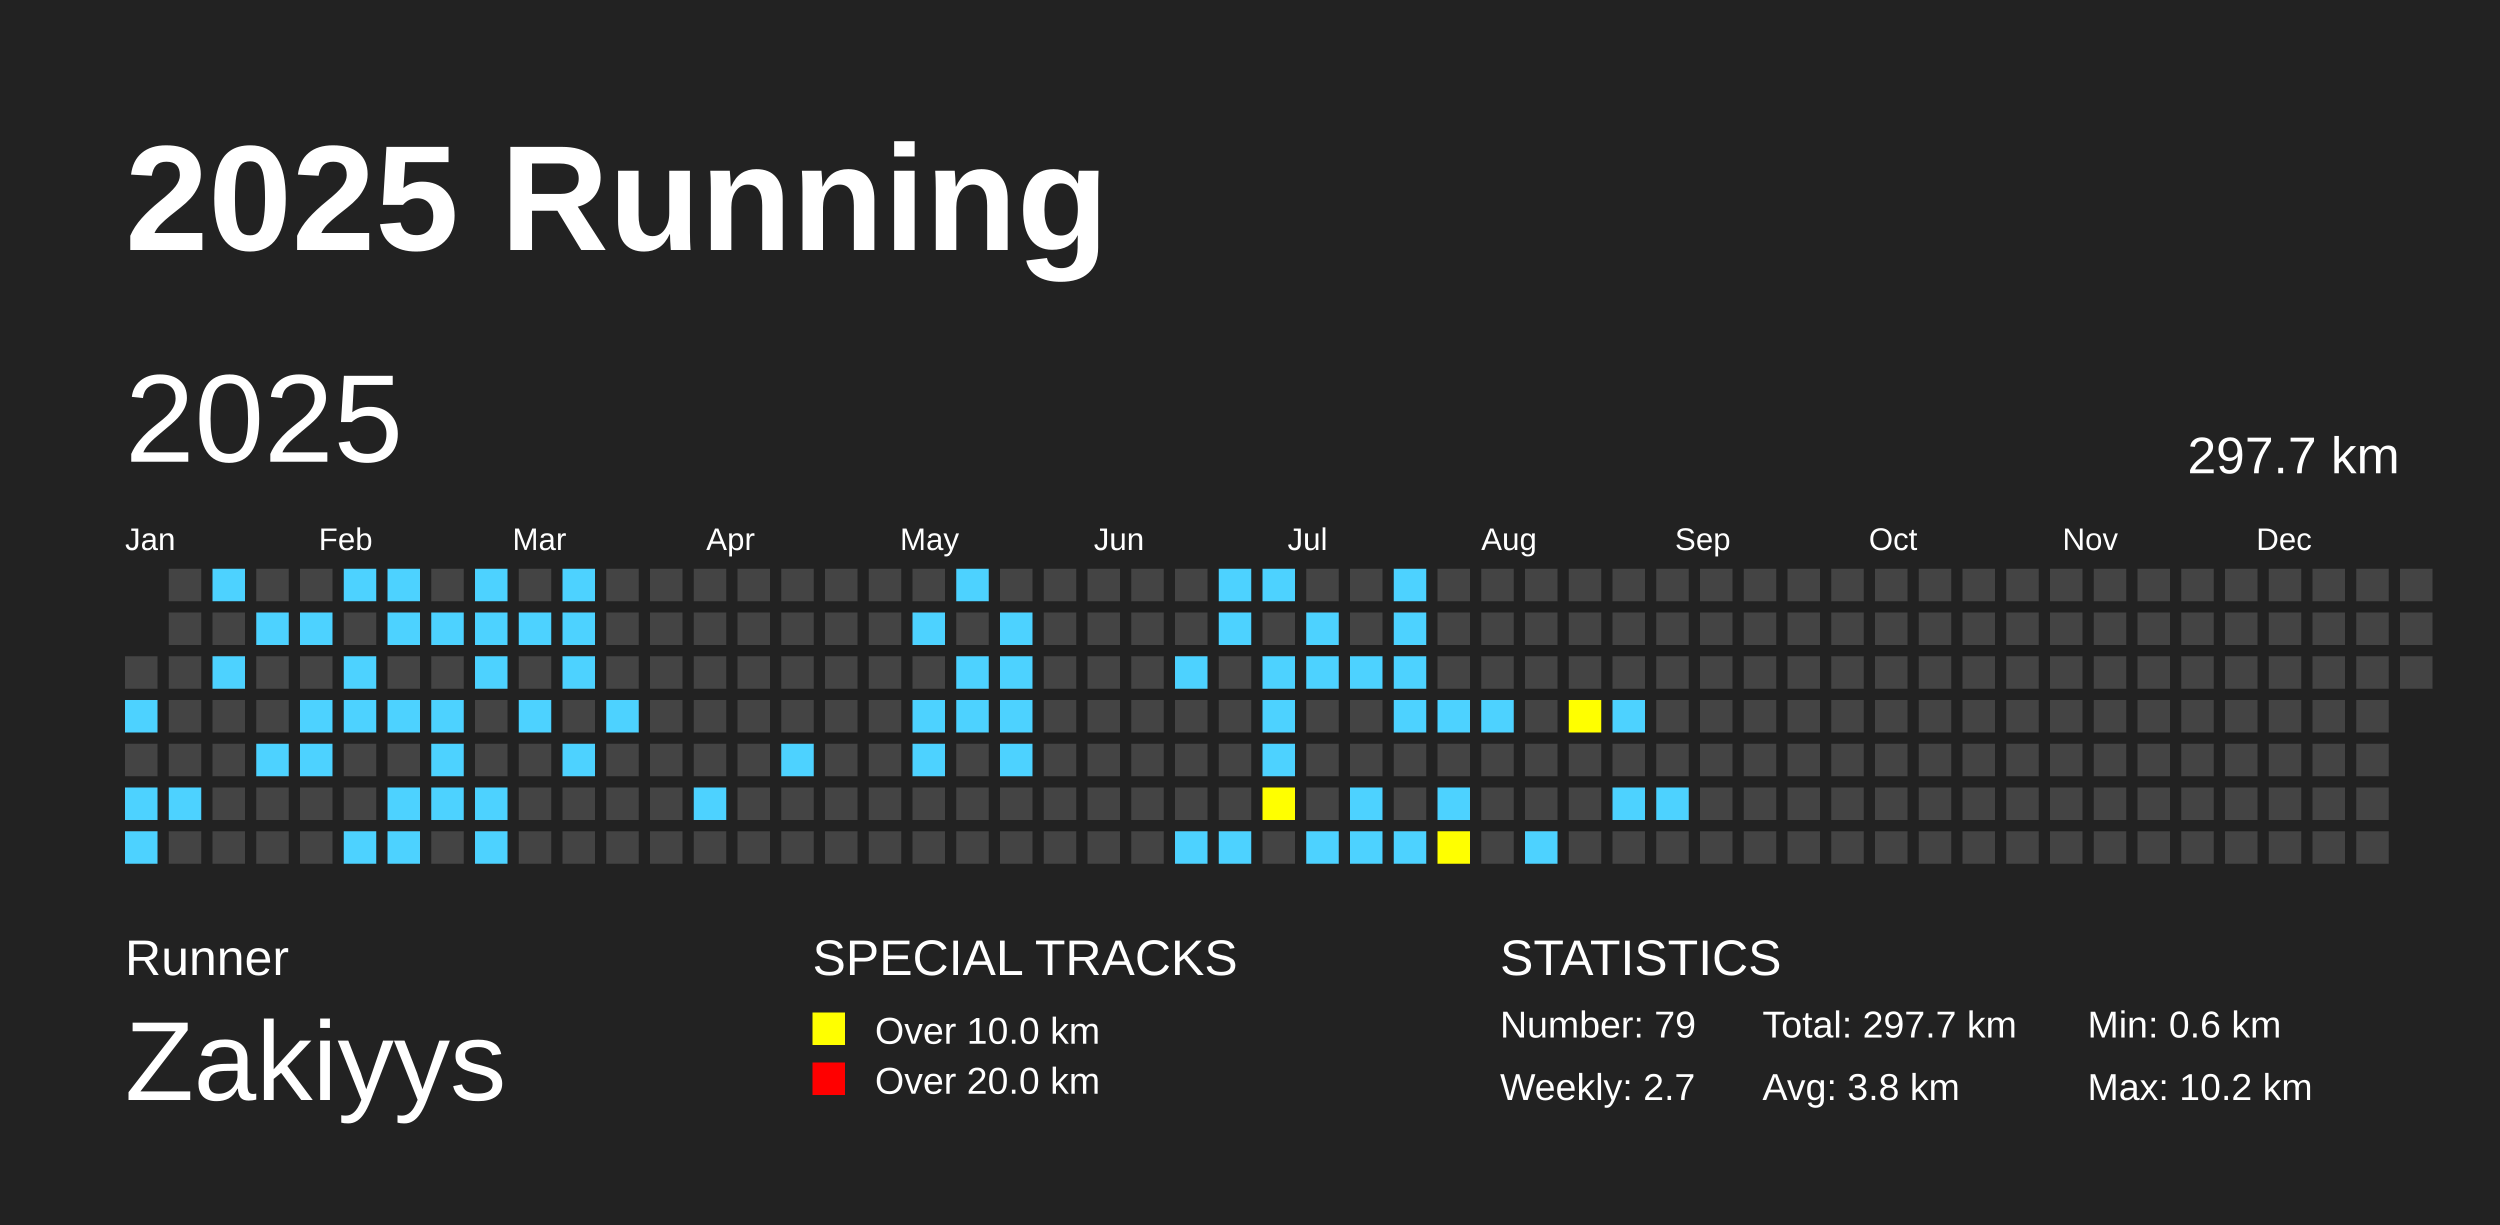
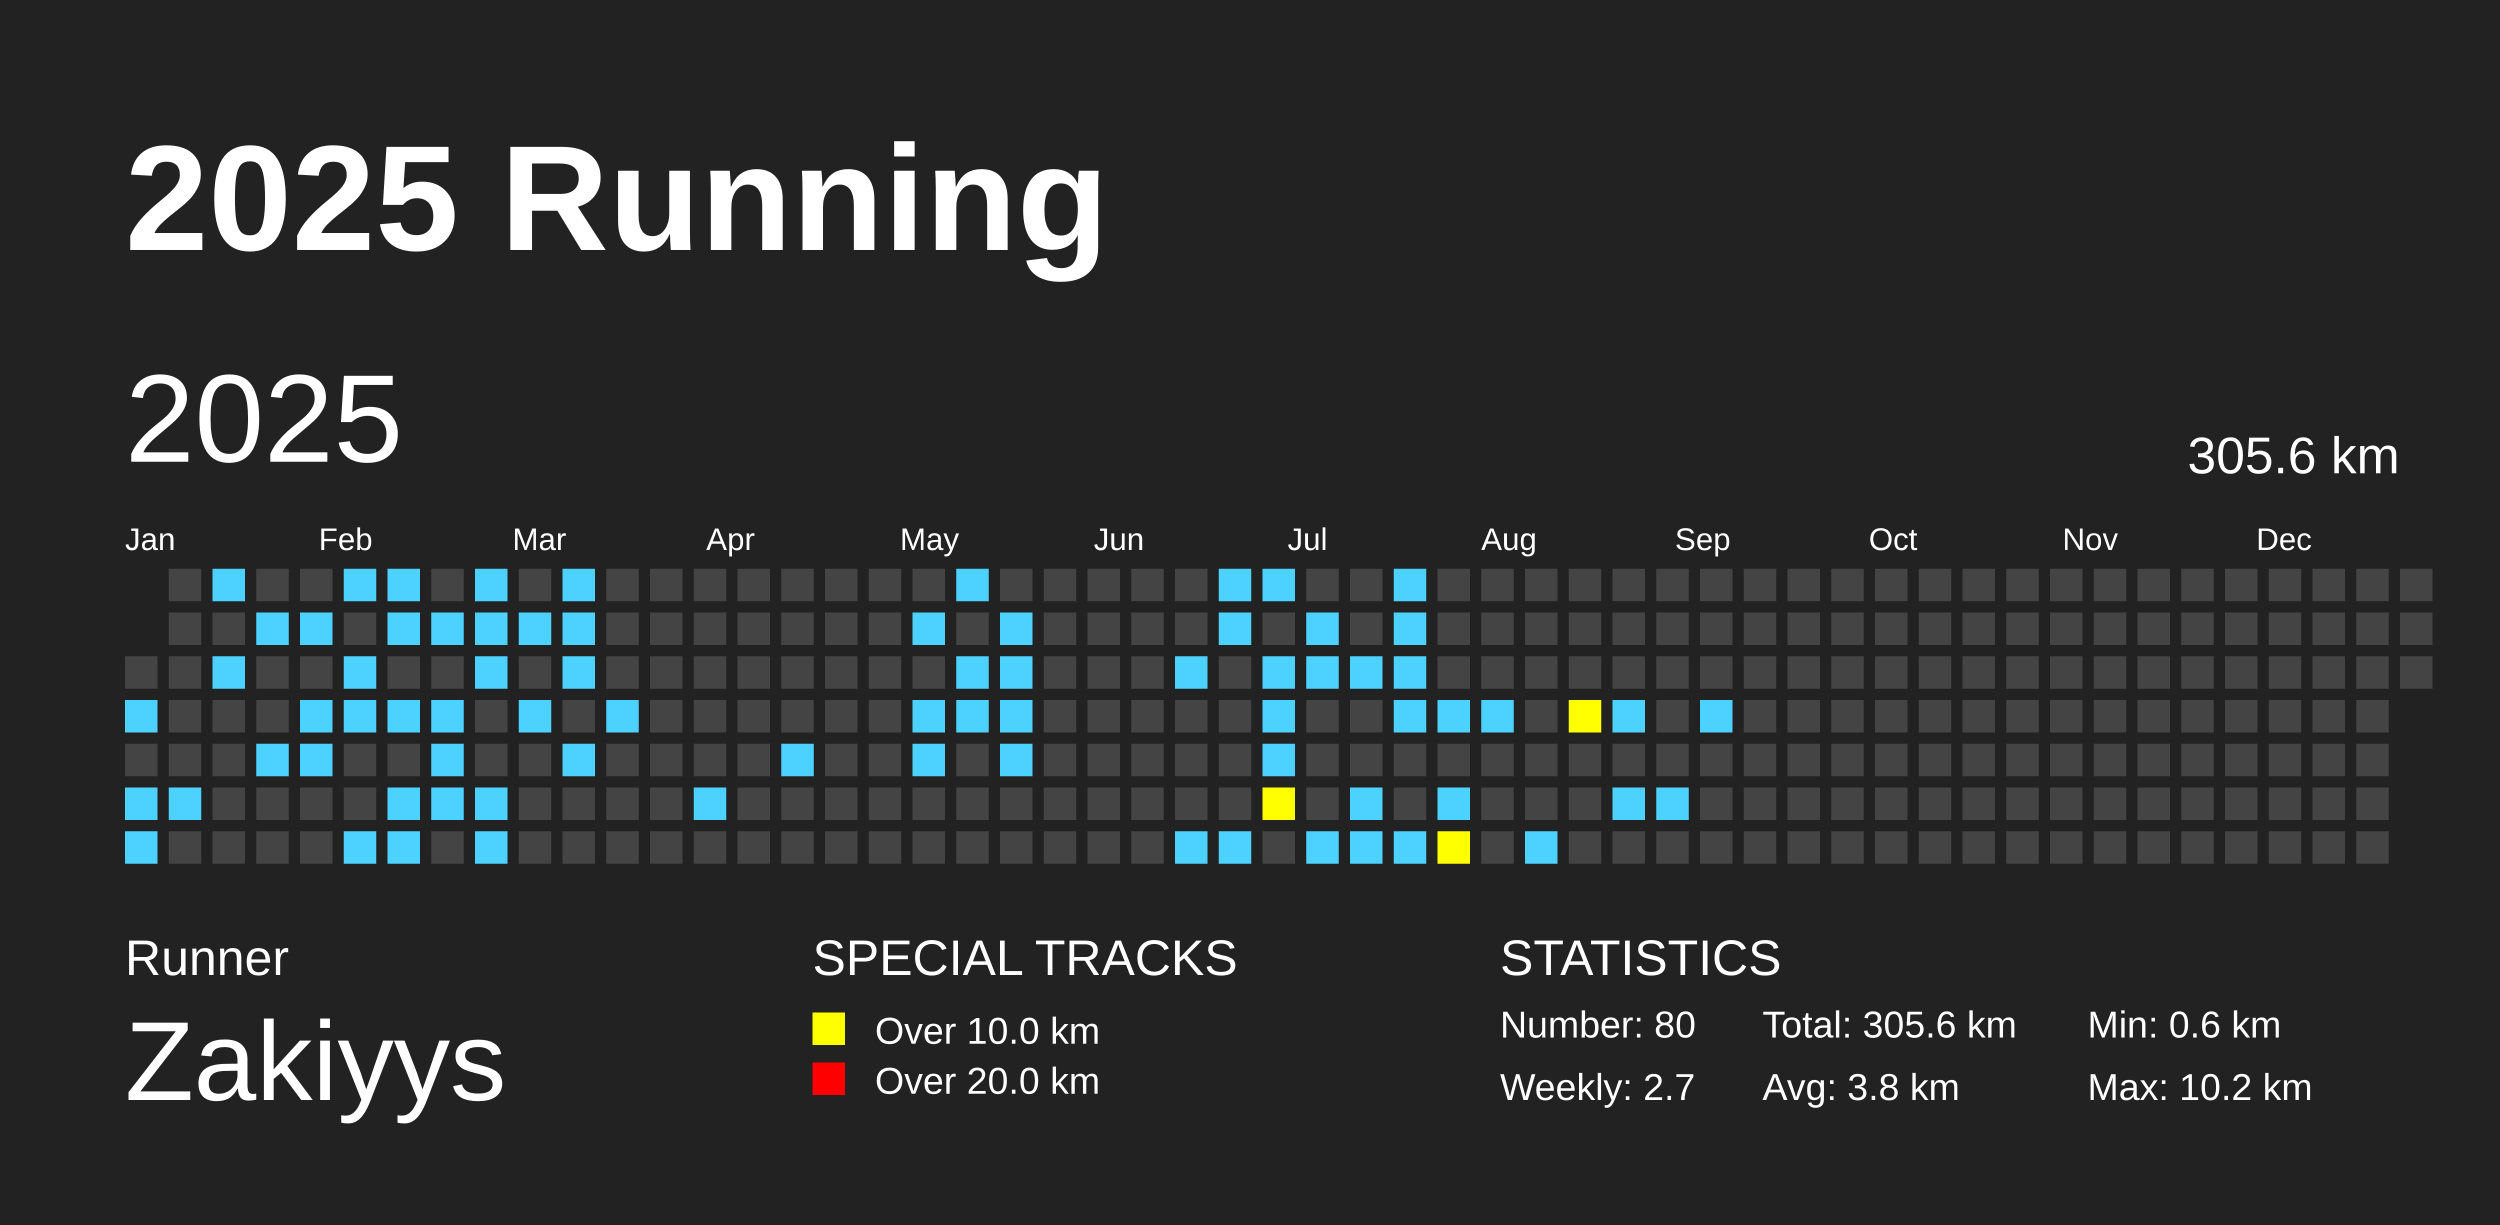
<svg xmlns="http://www.w3.org/2000/svg" baseProfile="full" height="98mm" version="1.1" viewBox="0,0,200,98" width="200mm">
  <defs />
  <rect fill="#222222" height="98" width="200" x="0" y="0" />
  <text fill="#FFFFFF" style="font-size:12px; font-family:Arial; font-weight:bold;" x="10" y="20">2025 Running</text>
  <text fill="#FFFFFF" style="font-size:4px; font-family:Arial" x="10" y="78">Runner</text>
  <text fill="#FFFFFF" style="font-size:9px; font-family:Arial" x="10" y="88">Zakiyys</text>
  <text fill="#FFFFFF" style="font-size:4px; font-family:Arial" x="65" y="78">SPECIAL TRACKS</text>
  <rect fill="yellow" height="2.6" width="2.6" x="65" y="81" />
  <text fill="#FFFFFF" style="font-size:3px; font-family:Arial" x="70" y="83.5">Over 10.0 km</text>
  <rect fill="red" height="2.6" width="2.6" x="65" y="85" />
  <text fill="#FFFFFF" style="font-size:3px; font-family:Arial" x="70" y="87.5">Over 20.0 km</text>
  <text fill="#FFFFFF" style="font-size:4px; font-family:Arial" x="120" y="78">STATISTICS</text>
-   <text fill="#FFFFFF" style="font-size:3px; font-family:Arial" x="120" y="83">Number: 79</text>
+   <text fill="#FFFFFF" style="font-size:3px; font-family:Arial" x="120" y="83">Number: 80</text>
  <text fill="#FFFFFF" style="font-size:3px; font-family:Arial" x="120" y="88">Weekly: 2.7</text>
-   <text fill="#FFFFFF" style="font-size:3px; font-family:Arial" x="141" y="83">Total: 297.7 km</text>
+   <text fill="#FFFFFF" style="font-size:3px; font-family:Arial" x="141" y="83">Total: 305.6 km</text>
  <text fill="#FFFFFF" style="font-size:3px; font-family:Arial" x="141" y="88">Avg: 3.8 km</text>
  <text fill="#FFFFFF" style="font-size:3px; font-family:Arial" x="167" y="83">Min: 0.6 km</text>
  <text fill="#FFFFFF" style="font-size:3px; font-family:Arial" x="167" y="88">Max: 10.2 km</text>
  <text dominant-baseline="hanging" fill="#FFFFFF" style="font-size:10.0px; font-family:Arial;" x="10" y="30">2025</text>
-   <text dominant-baseline="hanging" fill="#FFFFFF" style="font-size:4.125px; font-family:Arial;" x="175" y="35">297.7 km</text>
+   <text dominant-baseline="hanging" fill="#FFFFFF" style="font-size:4.125px; font-family:Arial;" x="175" y="35">305.6 km</text>
  <text fill="#FFFFFF" style="font-size:2.5px; font-family:Arial" x="10.0" y="44">Jan</text>
  <text fill="#FFFFFF" style="font-size:2.5px; font-family:Arial" x="25.5" y="44">Feb</text>
  <text fill="#FFFFFF" style="font-size:2.5px; font-family:Arial" x="41.0" y="44">Mar</text>
  <text fill="#FFFFFF" style="font-size:2.5px; font-family:Arial" x="56.5" y="44">Apr</text>
  <text fill="#FFFFFF" style="font-size:2.5px; font-family:Arial" x="72.0" y="44">May</text>
  <text fill="#FFFFFF" style="font-size:2.5px; font-family:Arial" x="87.5" y="44">Jun</text>
  <text fill="#FFFFFF" style="font-size:2.5px; font-family:Arial" x="103.0" y="44">Jul</text>
  <text fill="#FFFFFF" style="font-size:2.5px; font-family:Arial" x="118.5" y="44">Aug</text>
  <text fill="#FFFFFF" style="font-size:2.5px; font-family:Arial" x="134.0" y="44">Sep</text>
  <text fill="#FFFFFF" style="font-size:2.5px; font-family:Arial" x="149.5" y="44">Oct</text>
  <text fill="#FFFFFF" style="font-size:2.5px; font-family:Arial" x="165.0" y="44">Nov</text>
  <text fill="#FFFFFF" style="font-size:2.5px; font-family:Arial" x="180.5" y="44">Dec</text>
  <rect fill="#444444" height="2.6" width="2.6" x="10.0" y="52.5" />
  <rect fill="#4DD2FF" height="2.6" width="2.6" x="10.0" y="56.0" />
  <rect fill="#444444" height="2.6" width="2.6" x="10.0" y="59.5" />
  <rect fill="#4DD2FF" height="2.6" width="2.6" x="10.0" y="63.0" />
  <rect fill="#4DD2FF" height="2.6" width="2.6" x="10.0" y="66.5" />
  <rect fill="#444444" height="2.6" width="2.6" x="13.5" y="45.5" />
  <rect fill="#444444" height="2.6" width="2.6" x="13.5" y="49.0" />
  <rect fill="#444444" height="2.6" width="2.6" x="13.5" y="52.5" />
  <rect fill="#444444" height="2.6" width="2.6" x="13.5" y="56.0" />
  <rect fill="#444444" height="2.6" width="2.6" x="13.5" y="59.5" />
  <rect fill="#4DD2FF" height="2.6" width="2.6" x="13.5" y="63.0" />
  <rect fill="#444444" height="2.6" width="2.6" x="13.5" y="66.5" />
  <rect fill="#4DD2FF" height="2.6" width="2.6" x="17.0" y="45.5" />
  <rect fill="#444444" height="2.6" width="2.6" x="17.0" y="49.0" />
  <rect fill="#4DD2FF" height="2.6" width="2.6" x="17.0" y="52.5" />
  <rect fill="#444444" height="2.6" width="2.6" x="17.0" y="56.0" />
  <rect fill="#444444" height="2.6" width="2.6" x="17.0" y="59.5" />
  <rect fill="#444444" height="2.6" width="2.6" x="17.0" y="63.0" />
  <rect fill="#444444" height="2.6" width="2.6" x="17.0" y="66.5" />
  <rect fill="#444444" height="2.6" width="2.6" x="20.5" y="45.5" />
  <rect fill="#4DD2FF" height="2.6" width="2.6" x="20.5" y="49.0" />
  <rect fill="#444444" height="2.6" width="2.6" x="20.5" y="52.5" />
  <rect fill="#444444" height="2.6" width="2.6" x="20.5" y="56.0" />
  <rect fill="#4DD2FF" height="2.6" width="2.6" x="20.5" y="59.5" />
  <rect fill="#444444" height="2.6" width="2.6" x="20.5" y="63.0" />
  <rect fill="#444444" height="2.6" width="2.6" x="20.5" y="66.5" />
  <rect fill="#444444" height="2.6" width="2.6" x="24.0" y="45.5" />
  <rect fill="#4DD2FF" height="2.6" width="2.6" x="24.0" y="49.0" />
  <rect fill="#444444" height="2.6" width="2.6" x="24.0" y="52.5" />
  <rect fill="#4DD2FF" height="2.6" width="2.6" x="24.0" y="56.0" />
  <rect fill="#4DD2FF" height="2.6" width="2.6" x="24.0" y="59.5" />
  <rect fill="#444444" height="2.6" width="2.6" x="24.0" y="63.0" />
  <rect fill="#444444" height="2.6" width="2.6" x="24.0" y="66.5" />
  <rect fill="#4DD2FF" height="2.6" width="2.6" x="27.5" y="45.5" />
  <rect fill="#444444" height="2.6" width="2.6" x="27.5" y="49.0" />
  <rect fill="#4DD2FF" height="2.6" width="2.6" x="27.5" y="52.5" />
  <rect fill="#4DD2FF" height="2.6" width="2.6" x="27.5" y="56.0" />
  <rect fill="#444444" height="2.6" width="2.6" x="27.5" y="59.5" />
  <rect fill="#444444" height="2.6" width="2.6" x="27.5" y="63.0" />
  <rect fill="#4DD2FF" height="2.6" width="2.6" x="27.5" y="66.5" />
  <rect fill="#4DD2FF" height="2.6" width="2.6" x="31.0" y="45.5" />
  <rect fill="#4DD2FF" height="2.6" width="2.6" x="31.0" y="49.0" />
  <rect fill="#444444" height="2.6" width="2.6" x="31.0" y="52.5" />
  <rect fill="#4DD2FF" height="2.6" width="2.6" x="31.0" y="56.0" />
  <rect fill="#444444" height="2.6" width="2.6" x="31.0" y="59.5" />
  <rect fill="#4DD2FF" height="2.6" width="2.6" x="31.0" y="63.0" />
  <rect fill="#4DD2FF" height="2.6" width="2.6" x="31.0" y="66.5" />
  <rect fill="#444444" height="2.6" width="2.6" x="34.5" y="45.5" />
  <rect fill="#4DD2FF" height="2.6" width="2.6" x="34.5" y="49.0" />
  <rect fill="#444444" height="2.6" width="2.6" x="34.5" y="52.5" />
  <rect fill="#4DD2FF" height="2.6" width="2.6" x="34.5" y="56.0" />
  <rect fill="#4DD2FF" height="2.6" width="2.6" x="34.5" y="59.5" />
  <rect fill="#4DD2FF" height="2.6" width="2.6" x="34.5" y="63.0" />
  <rect fill="#444444" height="2.6" width="2.6" x="34.5" y="66.5" />
  <rect fill="#4DD2FF" height="2.6" width="2.6" x="38.0" y="45.5" />
  <rect fill="#4DD2FF" height="2.6" width="2.6" x="38.0" y="49.0" />
  <rect fill="#4DD2FF" height="2.6" width="2.6" x="38.0" y="52.5" />
  <rect fill="#444444" height="2.6" width="2.6" x="38.0" y="56.0" />
  <rect fill="#444444" height="2.6" width="2.6" x="38.0" y="59.5" />
  <rect fill="#4DD2FF" height="2.6" width="2.6" x="38.0" y="63.0" />
  <rect fill="#4DD2FF" height="2.6" width="2.6" x="38.0" y="66.5" />
  <rect fill="#444444" height="2.6" width="2.6" x="41.5" y="45.5" />
  <rect fill="#4DD2FF" height="2.6" width="2.6" x="41.5" y="49.0" />
  <rect fill="#444444" height="2.6" width="2.6" x="41.5" y="52.5" />
  <rect fill="#4DD2FF" height="2.6" width="2.6" x="41.5" y="56.0" />
  <rect fill="#444444" height="2.6" width="2.6" x="41.5" y="59.5" />
  <rect fill="#444444" height="2.6" width="2.6" x="41.5" y="63.0" />
  <rect fill="#444444" height="2.6" width="2.6" x="41.5" y="66.5" />
  <rect fill="#4DD2FF" height="2.6" width="2.6" x="45.0" y="45.5" />
  <rect fill="#4DD2FF" height="2.6" width="2.6" x="45.0" y="49.0" />
  <rect fill="#4DD2FF" height="2.6" width="2.6" x="45.0" y="52.5" />
  <rect fill="#444444" height="2.6" width="2.6" x="45.0" y="56.0" />
  <rect fill="#4DD2FF" height="2.6" width="2.6" x="45.0" y="59.5" />
  <rect fill="#444444" height="2.6" width="2.6" x="45.0" y="63.0" />
  <rect fill="#444444" height="2.6" width="2.6" x="45.0" y="66.5" />
  <rect fill="#444444" height="2.6" width="2.6" x="48.5" y="45.5" />
  <rect fill="#444444" height="2.6" width="2.6" x="48.5" y="49.0" />
  <rect fill="#444444" height="2.6" width="2.6" x="48.5" y="52.5" />
  <rect fill="#4DD2FF" height="2.6" width="2.6" x="48.5" y="56.0" />
  <rect fill="#444444" height="2.6" width="2.6" x="48.5" y="59.5" />
  <rect fill="#444444" height="2.6" width="2.6" x="48.5" y="63.0" />
  <rect fill="#444444" height="2.6" width="2.6" x="48.5" y="66.5" />
  <rect fill="#444444" height="2.6" width="2.6" x="52.0" y="45.5" />
  <rect fill="#444444" height="2.6" width="2.6" x="52.0" y="49.0" />
  <rect fill="#444444" height="2.6" width="2.6" x="52.0" y="52.5" />
  <rect fill="#444444" height="2.6" width="2.6" x="52.0" y="56.0" />
  <rect fill="#444444" height="2.6" width="2.6" x="52.0" y="59.5" />
  <rect fill="#444444" height="2.6" width="2.6" x="52.0" y="63.0" />
  <rect fill="#444444" height="2.6" width="2.6" x="52.0" y="66.5" />
  <rect fill="#444444" height="2.6" width="2.6" x="55.5" y="45.5" />
  <rect fill="#444444" height="2.6" width="2.6" x="55.5" y="49.0" />
  <rect fill="#444444" height="2.6" width="2.6" x="55.5" y="52.5" />
  <rect fill="#444444" height="2.6" width="2.6" x="55.5" y="56.0" />
  <rect fill="#444444" height="2.6" width="2.6" x="55.5" y="59.5" />
  <rect fill="#4DD2FF" height="2.6" width="2.6" x="55.5" y="63.0" />
  <rect fill="#444444" height="2.6" width="2.6" x="55.5" y="66.5" />
  <rect fill="#444444" height="2.6" width="2.6" x="59.0" y="45.5" />
  <rect fill="#444444" height="2.6" width="2.6" x="59.0" y="49.0" />
  <rect fill="#444444" height="2.6" width="2.6" x="59.0" y="52.5" />
  <rect fill="#444444" height="2.6" width="2.6" x="59.0" y="56.0" />
  <rect fill="#444444" height="2.6" width="2.6" x="59.0" y="59.5" />
  <rect fill="#444444" height="2.6" width="2.6" x="59.0" y="63.0" />
  <rect fill="#444444" height="2.6" width="2.6" x="59.0" y="66.5" />
  <rect fill="#444444" height="2.6" width="2.6" x="62.5" y="45.5" />
  <rect fill="#444444" height="2.6" width="2.6" x="62.5" y="49.0" />
  <rect fill="#444444" height="2.6" width="2.6" x="62.5" y="52.5" />
  <rect fill="#444444" height="2.6" width="2.6" x="62.5" y="56.0" />
  <rect fill="#4DD2FF" height="2.6" width="2.6" x="62.5" y="59.5" />
  <rect fill="#444444" height="2.6" width="2.6" x="62.5" y="63.0" />
  <rect fill="#444444" height="2.6" width="2.6" x="62.5" y="66.5" />
  <rect fill="#444444" height="2.6" width="2.6" x="66.0" y="45.5" />
  <rect fill="#444444" height="2.6" width="2.6" x="66.0" y="49.0" />
  <rect fill="#444444" height="2.6" width="2.6" x="66.0" y="52.5" />
  <rect fill="#444444" height="2.6" width="2.6" x="66.0" y="56.0" />
  <rect fill="#444444" height="2.6" width="2.6" x="66.0" y="59.5" />
  <rect fill="#444444" height="2.6" width="2.6" x="66.0" y="63.0" />
  <rect fill="#444444" height="2.6" width="2.6" x="66.0" y="66.5" />
  <rect fill="#444444" height="2.6" width="2.6" x="69.5" y="45.5" />
  <rect fill="#444444" height="2.6" width="2.6" x="69.5" y="49.0" />
  <rect fill="#444444" height="2.6" width="2.6" x="69.5" y="52.5" />
  <rect fill="#444444" height="2.6" width="2.6" x="69.5" y="56.0" />
  <rect fill="#444444" height="2.6" width="2.6" x="69.5" y="59.5" />
  <rect fill="#444444" height="2.6" width="2.6" x="69.5" y="63.0" />
  <rect fill="#444444" height="2.6" width="2.6" x="69.5" y="66.5" />
  <rect fill="#444444" height="2.6" width="2.6" x="73.0" y="45.5" />
  <rect fill="#4DD2FF" height="2.6" width="2.6" x="73.0" y="49.0" />
  <rect fill="#444444" height="2.6" width="2.6" x="73.0" y="52.5" />
  <rect fill="#4DD2FF" height="2.6" width="2.6" x="73.0" y="56.0" />
  <rect fill="#4DD2FF" height="2.6" width="2.6" x="73.0" y="59.5" />
  <rect fill="#444444" height="2.6" width="2.6" x="73.0" y="63.0" />
  <rect fill="#444444" height="2.6" width="2.6" x="73.0" y="66.5" />
  <rect fill="#4DD2FF" height="2.6" width="2.6" x="76.5" y="45.5" />
  <rect fill="#444444" height="2.6" width="2.6" x="76.5" y="49.0" />
  <rect fill="#4DD2FF" height="2.6" width="2.6" x="76.5" y="52.5" />
  <rect fill="#4DD2FF" height="2.6" width="2.6" x="76.5" y="56.0" />
  <rect fill="#444444" height="2.6" width="2.6" x="76.5" y="59.5" />
  <rect fill="#444444" height="2.6" width="2.6" x="76.5" y="63.0" />
  <rect fill="#444444" height="2.6" width="2.6" x="76.5" y="66.5" />
  <rect fill="#444444" height="2.6" width="2.6" x="80.0" y="45.5" />
  <rect fill="#4DD2FF" height="2.6" width="2.6" x="80.0" y="49.0" />
  <rect fill="#4DD2FF" height="2.6" width="2.6" x="80.0" y="52.5" />
  <rect fill="#4DD2FF" height="2.6" width="2.6" x="80.0" y="56.0" />
  <rect fill="#4DD2FF" height="2.6" width="2.6" x="80.0" y="59.5" />
  <rect fill="#444444" height="2.6" width="2.6" x="80.0" y="63.0" />
  <rect fill="#444444" height="2.6" width="2.6" x="80.0" y="66.5" />
  <rect fill="#444444" height="2.6" width="2.6" x="83.5" y="45.5" />
  <rect fill="#444444" height="2.6" width="2.6" x="83.5" y="49.0" />
  <rect fill="#444444" height="2.6" width="2.6" x="83.5" y="52.5" />
  <rect fill="#444444" height="2.6" width="2.6" x="83.5" y="56.0" />
  <rect fill="#444444" height="2.6" width="2.6" x="83.5" y="59.5" />
  <rect fill="#444444" height="2.6" width="2.6" x="83.5" y="63.0" />
  <rect fill="#444444" height="2.6" width="2.6" x="83.5" y="66.5" />
  <rect fill="#444444" height="2.6" width="2.6" x="87.0" y="45.5" />
  <rect fill="#444444" height="2.6" width="2.6" x="87.0" y="49.0" />
  <rect fill="#444444" height="2.6" width="2.6" x="87.0" y="52.5" />
  <rect fill="#444444" height="2.6" width="2.6" x="87.0" y="56.0" />
  <rect fill="#444444" height="2.6" width="2.6" x="87.0" y="59.5" />
  <rect fill="#444444" height="2.6" width="2.6" x="87.0" y="63.0" />
  <rect fill="#444444" height="2.6" width="2.6" x="87.0" y="66.5" />
  <rect fill="#444444" height="2.6" width="2.6" x="90.5" y="45.5" />
  <rect fill="#444444" height="2.6" width="2.6" x="90.5" y="49.0" />
  <rect fill="#444444" height="2.6" width="2.6" x="90.5" y="52.5" />
  <rect fill="#444444" height="2.6" width="2.6" x="90.5" y="56.0" />
  <rect fill="#444444" height="2.6" width="2.6" x="90.5" y="59.5" />
  <rect fill="#444444" height="2.6" width="2.6" x="90.5" y="63.0" />
  <rect fill="#444444" height="2.6" width="2.6" x="90.5" y="66.5" />
  <rect fill="#444444" height="2.6" width="2.6" x="94.0" y="45.5" />
  <rect fill="#444444" height="2.6" width="2.6" x="94.0" y="49.0" />
  <rect fill="#4DD2FF" height="2.6" width="2.6" x="94.0" y="52.5" />
  <rect fill="#444444" height="2.6" width="2.6" x="94.0" y="56.0" />
  <rect fill="#444444" height="2.6" width="2.6" x="94.0" y="59.5" />
  <rect fill="#444444" height="2.6" width="2.6" x="94.0" y="63.0" />
  <rect fill="#4DD2FF" height="2.6" width="2.6" x="94.0" y="66.5" />
  <rect fill="#4DD2FF" height="2.6" width="2.6" x="97.5" y="45.5" />
  <rect fill="#4DD2FF" height="2.6" width="2.6" x="97.5" y="49.0" />
  <rect fill="#444444" height="2.6" width="2.6" x="97.5" y="52.5" />
  <rect fill="#444444" height="2.6" width="2.6" x="97.5" y="56.0" />
  <rect fill="#444444" height="2.6" width="2.6" x="97.5" y="59.5" />
  <rect fill="#444444" height="2.6" width="2.6" x="97.5" y="63.0" />
  <rect fill="#4DD2FF" height="2.6" width="2.6" x="97.5" y="66.5" />
  <rect fill="#4DD2FF" height="2.6" width="2.6" x="101.0" y="45.5" />
  <rect fill="#444444" height="2.6" width="2.6" x="101.0" y="49.0" />
  <rect fill="#4DD2FF" height="2.6" width="2.6" x="101.0" y="52.5" />
  <rect fill="#4DD2FF" height="2.6" width="2.6" x="101.0" y="56.0" />
  <rect fill="#4DD2FF" height="2.6" width="2.6" x="101.0" y="59.5" />
  <rect fill="yellow" height="2.6" width="2.6" x="101.0" y="63.0" />
  <rect fill="#444444" height="2.6" width="2.6" x="101.0" y="66.5" />
  <rect fill="#444444" height="2.6" width="2.6" x="104.5" y="45.5" />
  <rect fill="#4DD2FF" height="2.6" width="2.6" x="104.5" y="49.0" />
  <rect fill="#4DD2FF" height="2.6" width="2.6" x="104.5" y="52.5" />
  <rect fill="#444444" height="2.6" width="2.6" x="104.5" y="56.0" />
  <rect fill="#444444" height="2.6" width="2.6" x="104.5" y="59.5" />
  <rect fill="#444444" height="2.6" width="2.6" x="104.5" y="63.0" />
  <rect fill="#4DD2FF" height="2.6" width="2.6" x="104.5" y="66.5" />
  <rect fill="#444444" height="2.6" width="2.6" x="108.0" y="45.5" />
  <rect fill="#444444" height="2.6" width="2.6" x="108.0" y="49.0" />
  <rect fill="#4DD2FF" height="2.6" width="2.6" x="108.0" y="52.5" />
  <rect fill="#444444" height="2.6" width="2.6" x="108.0" y="56.0" />
  <rect fill="#444444" height="2.6" width="2.6" x="108.0" y="59.5" />
  <rect fill="#4DD2FF" height="2.6" width="2.6" x="108.0" y="63.0" />
  <rect fill="#4DD2FF" height="2.6" width="2.6" x="108.0" y="66.5" />
  <rect fill="#4DD2FF" height="2.6" width="2.6" x="111.5" y="45.5" />
  <rect fill="#4DD2FF" height="2.6" width="2.6" x="111.5" y="49.0" />
  <rect fill="#4DD2FF" height="2.6" width="2.6" x="111.5" y="52.5" />
  <rect fill="#4DD2FF" height="2.6" width="2.6" x="111.5" y="56.0" />
  <rect fill="#444444" height="2.6" width="2.6" x="111.5" y="59.5" />
  <rect fill="#444444" height="2.6" width="2.6" x="111.5" y="63.0" />
  <rect fill="#4DD2FF" height="2.6" width="2.6" x="111.5" y="66.5" />
  <rect fill="#444444" height="2.6" width="2.6" x="115.0" y="45.5" />
  <rect fill="#444444" height="2.6" width="2.6" x="115.0" y="49.0" />
  <rect fill="#444444" height="2.6" width="2.6" x="115.0" y="52.5" />
  <rect fill="#4DD2FF" height="2.6" width="2.6" x="115.0" y="56.0" />
  <rect fill="#444444" height="2.6" width="2.6" x="115.0" y="59.5" />
  <rect fill="#4DD2FF" height="2.6" width="2.6" x="115.0" y="63.0" />
  <rect fill="yellow" height="2.6" width="2.6" x="115.0" y="66.5" />
  <rect fill="#444444" height="2.6" width="2.6" x="118.5" y="45.5" />
  <rect fill="#444444" height="2.6" width="2.6" x="118.5" y="49.0" />
  <rect fill="#444444" height="2.6" width="2.6" x="118.5" y="52.5" />
  <rect fill="#4DD2FF" height="2.6" width="2.6" x="118.5" y="56.0" />
  <rect fill="#444444" height="2.6" width="2.6" x="118.5" y="59.5" />
  <rect fill="#444444" height="2.6" width="2.6" x="118.5" y="63.0" />
  <rect fill="#444444" height="2.6" width="2.6" x="118.5" y="66.5" />
  <rect fill="#444444" height="2.6" width="2.6" x="122.0" y="45.5" />
  <rect fill="#444444" height="2.6" width="2.6" x="122.0" y="49.0" />
  <rect fill="#444444" height="2.6" width="2.6" x="122.0" y="52.5" />
  <rect fill="#444444" height="2.6" width="2.6" x="122.0" y="56.0" />
  <rect fill="#444444" height="2.6" width="2.6" x="122.0" y="59.5" />
  <rect fill="#444444" height="2.6" width="2.6" x="122.0" y="63.0" />
  <rect fill="#4DD2FF" height="2.6" width="2.6" x="122.0" y="66.5" />
  <rect fill="#444444" height="2.6" width="2.6" x="125.5" y="45.5" />
  <rect fill="#444444" height="2.6" width="2.6" x="125.5" y="49.0" />
  <rect fill="#444444" height="2.6" width="2.6" x="125.5" y="52.5" />
  <rect fill="yellow" height="2.6" width="2.6" x="125.5" y="56.0" />
  <rect fill="#444444" height="2.6" width="2.6" x="125.5" y="59.5" />
  <rect fill="#444444" height="2.6" width="2.6" x="125.5" y="63.0" />
  <rect fill="#444444" height="2.6" width="2.6" x="125.5" y="66.5" />
  <rect fill="#444444" height="2.6" width="2.6" x="129.0" y="45.5" />
  <rect fill="#444444" height="2.6" width="2.6" x="129.0" y="49.0" />
  <rect fill="#444444" height="2.6" width="2.6" x="129.0" y="52.5" />
  <rect fill="#4DD2FF" height="2.6" width="2.6" x="129.0" y="56.0" />
  <rect fill="#444444" height="2.6" width="2.6" x="129.0" y="59.5" />
  <rect fill="#4DD2FF" height="2.6" width="2.6" x="129.0" y="63.0" />
  <rect fill="#444444" height="2.6" width="2.6" x="129.0" y="66.5" />
  <rect fill="#444444" height="2.6" width="2.6" x="132.5" y="45.5" />
  <rect fill="#444444" height="2.6" width="2.6" x="132.5" y="49.0" />
  <rect fill="#444444" height="2.6" width="2.6" x="132.5" y="52.5" />
  <rect fill="#444444" height="2.6" width="2.6" x="132.5" y="56.0" />
  <rect fill="#444444" height="2.6" width="2.6" x="132.5" y="59.5" />
  <rect fill="#4DD2FF" height="2.6" width="2.6" x="132.5" y="63.0" />
  <rect fill="#444444" height="2.6" width="2.6" x="132.5" y="66.5" />
  <rect fill="#444444" height="2.6" width="2.6" x="136.0" y="45.5" />
  <rect fill="#444444" height="2.6" width="2.6" x="136.0" y="49.0" />
  <rect fill="#444444" height="2.6" width="2.6" x="136.0" y="52.5" />
-   <rect fill="#444444" height="2.6" width="2.6" x="136.0" y="56.0" />
+   <rect fill="#4DD2FF" height="2.6" width="2.6" x="136.0" y="56.0" />
  <rect fill="#444444" height="2.6" width="2.6" x="136.0" y="59.5" />
  <rect fill="#444444" height="2.6" width="2.6" x="136.0" y="63.0" />
  <rect fill="#444444" height="2.6" width="2.6" x="136.0" y="66.5" />
  <rect fill="#444444" height="2.6" width="2.6" x="139.5" y="45.5" />
  <rect fill="#444444" height="2.6" width="2.6" x="139.5" y="49.0" />
  <rect fill="#444444" height="2.6" width="2.6" x="139.5" y="52.5" />
  <rect fill="#444444" height="2.6" width="2.6" x="139.5" y="56.0" />
  <rect fill="#444444" height="2.6" width="2.6" x="139.5" y="59.5" />
  <rect fill="#444444" height="2.6" width="2.6" x="139.5" y="63.0" />
  <rect fill="#444444" height="2.6" width="2.6" x="139.5" y="66.5" />
  <rect fill="#444444" height="2.6" width="2.6" x="143.0" y="45.5" />
  <rect fill="#444444" height="2.6" width="2.6" x="143.0" y="49.0" />
  <rect fill="#444444" height="2.6" width="2.6" x="143.0" y="52.5" />
  <rect fill="#444444" height="2.6" width="2.6" x="143.0" y="56.0" />
  <rect fill="#444444" height="2.6" width="2.6" x="143.0" y="59.5" />
  <rect fill="#444444" height="2.6" width="2.6" x="143.0" y="63.0" />
  <rect fill="#444444" height="2.6" width="2.6" x="143.0" y="66.5" />
  <rect fill="#444444" height="2.6" width="2.6" x="146.5" y="45.5" />
  <rect fill="#444444" height="2.6" width="2.6" x="146.5" y="49.0" />
  <rect fill="#444444" height="2.6" width="2.6" x="146.5" y="52.5" />
  <rect fill="#444444" height="2.6" width="2.6" x="146.5" y="56.0" />
  <rect fill="#444444" height="2.6" width="2.6" x="146.5" y="59.5" />
  <rect fill="#444444" height="2.6" width="2.6" x="146.5" y="63.0" />
  <rect fill="#444444" height="2.6" width="2.6" x="146.5" y="66.5" />
  <rect fill="#444444" height="2.6" width="2.6" x="150.0" y="45.5" />
  <rect fill="#444444" height="2.6" width="2.6" x="150.0" y="49.0" />
  <rect fill="#444444" height="2.6" width="2.6" x="150.0" y="52.5" />
  <rect fill="#444444" height="2.6" width="2.6" x="150.0" y="56.0" />
  <rect fill="#444444" height="2.6" width="2.6" x="150.0" y="59.5" />
  <rect fill="#444444" height="2.6" width="2.6" x="150.0" y="63.0" />
  <rect fill="#444444" height="2.6" width="2.6" x="150.0" y="66.5" />
  <rect fill="#444444" height="2.6" width="2.6" x="153.5" y="45.5" />
  <rect fill="#444444" height="2.6" width="2.6" x="153.5" y="49.0" />
  <rect fill="#444444" height="2.6" width="2.6" x="153.5" y="52.5" />
  <rect fill="#444444" height="2.6" width="2.6" x="153.5" y="56.0" />
  <rect fill="#444444" height="2.6" width="2.6" x="153.5" y="59.5" />
  <rect fill="#444444" height="2.6" width="2.6" x="153.5" y="63.0" />
  <rect fill="#444444" height="2.6" width="2.6" x="153.5" y="66.5" />
  <rect fill="#444444" height="2.6" width="2.6" x="157.0" y="45.5" />
  <rect fill="#444444" height="2.6" width="2.6" x="157.0" y="49.0" />
  <rect fill="#444444" height="2.6" width="2.6" x="157.0" y="52.5" />
  <rect fill="#444444" height="2.6" width="2.6" x="157.0" y="56.0" />
  <rect fill="#444444" height="2.6" width="2.6" x="157.0" y="59.5" />
  <rect fill="#444444" height="2.6" width="2.6" x="157.0" y="63.0" />
  <rect fill="#444444" height="2.6" width="2.6" x="157.0" y="66.5" />
  <rect fill="#444444" height="2.6" width="2.6" x="160.5" y="45.5" />
  <rect fill="#444444" height="2.6" width="2.6" x="160.5" y="49.0" />
  <rect fill="#444444" height="2.6" width="2.6" x="160.5" y="52.5" />
  <rect fill="#444444" height="2.6" width="2.6" x="160.5" y="56.0" />
  <rect fill="#444444" height="2.6" width="2.6" x="160.5" y="59.5" />
  <rect fill="#444444" height="2.6" width="2.6" x="160.5" y="63.0" />
  <rect fill="#444444" height="2.6" width="2.6" x="160.5" y="66.5" />
  <rect fill="#444444" height="2.6" width="2.6" x="164.0" y="45.5" />
  <rect fill="#444444" height="2.6" width="2.6" x="164.0" y="49.0" />
  <rect fill="#444444" height="2.6" width="2.6" x="164.0" y="52.5" />
  <rect fill="#444444" height="2.6" width="2.6" x="164.0" y="56.0" />
  <rect fill="#444444" height="2.6" width="2.6" x="164.0" y="59.5" />
  <rect fill="#444444" height="2.6" width="2.6" x="164.0" y="63.0" />
  <rect fill="#444444" height="2.6" width="2.6" x="164.0" y="66.5" />
  <rect fill="#444444" height="2.6" width="2.6" x="167.5" y="45.5" />
  <rect fill="#444444" height="2.6" width="2.6" x="167.5" y="49.0" />
  <rect fill="#444444" height="2.6" width="2.6" x="167.5" y="52.5" />
  <rect fill="#444444" height="2.6" width="2.6" x="167.5" y="56.0" />
  <rect fill="#444444" height="2.6" width="2.6" x="167.5" y="59.5" />
  <rect fill="#444444" height="2.6" width="2.6" x="167.5" y="63.0" />
  <rect fill="#444444" height="2.6" width="2.6" x="167.5" y="66.5" />
  <rect fill="#444444" height="2.6" width="2.6" x="171.0" y="45.5" />
  <rect fill="#444444" height="2.6" width="2.6" x="171.0" y="49.0" />
  <rect fill="#444444" height="2.6" width="2.6" x="171.0" y="52.5" />
  <rect fill="#444444" height="2.6" width="2.6" x="171.0" y="56.0" />
  <rect fill="#444444" height="2.6" width="2.6" x="171.0" y="59.5" />
  <rect fill="#444444" height="2.6" width="2.6" x="171.0" y="63.0" />
  <rect fill="#444444" height="2.6" width="2.6" x="171.0" y="66.5" />
  <rect fill="#444444" height="2.6" width="2.6" x="174.5" y="45.5" />
  <rect fill="#444444" height="2.6" width="2.6" x="174.5" y="49.0" />
  <rect fill="#444444" height="2.6" width="2.6" x="174.5" y="52.5" />
  <rect fill="#444444" height="2.6" width="2.6" x="174.5" y="56.0" />
  <rect fill="#444444" height="2.6" width="2.6" x="174.5" y="59.5" />
  <rect fill="#444444" height="2.6" width="2.6" x="174.5" y="63.0" />
  <rect fill="#444444" height="2.6" width="2.6" x="174.5" y="66.5" />
  <rect fill="#444444" height="2.6" width="2.6" x="178.0" y="45.5" />
  <rect fill="#444444" height="2.6" width="2.6" x="178.0" y="49.0" />
  <rect fill="#444444" height="2.6" width="2.6" x="178.0" y="52.5" />
  <rect fill="#444444" height="2.6" width="2.6" x="178.0" y="56.0" />
  <rect fill="#444444" height="2.6" width="2.6" x="178.0" y="59.5" />
  <rect fill="#444444" height="2.6" width="2.6" x="178.0" y="63.0" />
  <rect fill="#444444" height="2.6" width="2.6" x="178.0" y="66.5" />
  <rect fill="#444444" height="2.6" width="2.6" x="181.5" y="45.5" />
  <rect fill="#444444" height="2.6" width="2.6" x="181.5" y="49.0" />
  <rect fill="#444444" height="2.6" width="2.6" x="181.5" y="52.5" />
  <rect fill="#444444" height="2.6" width="2.6" x="181.5" y="56.0" />
  <rect fill="#444444" height="2.6" width="2.6" x="181.5" y="59.5" />
  <rect fill="#444444" height="2.6" width="2.6" x="181.5" y="63.0" />
  <rect fill="#444444" height="2.6" width="2.6" x="181.5" y="66.5" />
  <rect fill="#444444" height="2.6" width="2.6" x="185.0" y="45.5" />
  <rect fill="#444444" height="2.6" width="2.6" x="185.0" y="49.0" />
  <rect fill="#444444" height="2.6" width="2.6" x="185.0" y="52.5" />
  <rect fill="#444444" height="2.6" width="2.6" x="185.0" y="56.0" />
  <rect fill="#444444" height="2.6" width="2.6" x="185.0" y="59.5" />
  <rect fill="#444444" height="2.6" width="2.6" x="185.0" y="63.0" />
  <rect fill="#444444" height="2.6" width="2.6" x="185.0" y="66.5" />
  <rect fill="#444444" height="2.6" width="2.6" x="188.5" y="45.5" />
  <rect fill="#444444" height="2.6" width="2.6" x="188.5" y="49.0" />
  <rect fill="#444444" height="2.6" width="2.6" x="188.5" y="52.5" />
  <rect fill="#444444" height="2.6" width="2.6" x="188.5" y="56.0" />
  <rect fill="#444444" height="2.6" width="2.6" x="188.5" y="59.5" />
  <rect fill="#444444" height="2.6" width="2.6" x="188.5" y="63.0" />
  <rect fill="#444444" height="2.6" width="2.6" x="188.5" y="66.5" />
  <rect fill="#444444" height="2.6" width="2.6" x="192.0" y="45.5" />
  <rect fill="#444444" height="2.6" width="2.6" x="192.0" y="49.0" />
  <rect fill="#444444" height="2.6" width="2.6" x="192.0" y="52.5" />
</svg>
